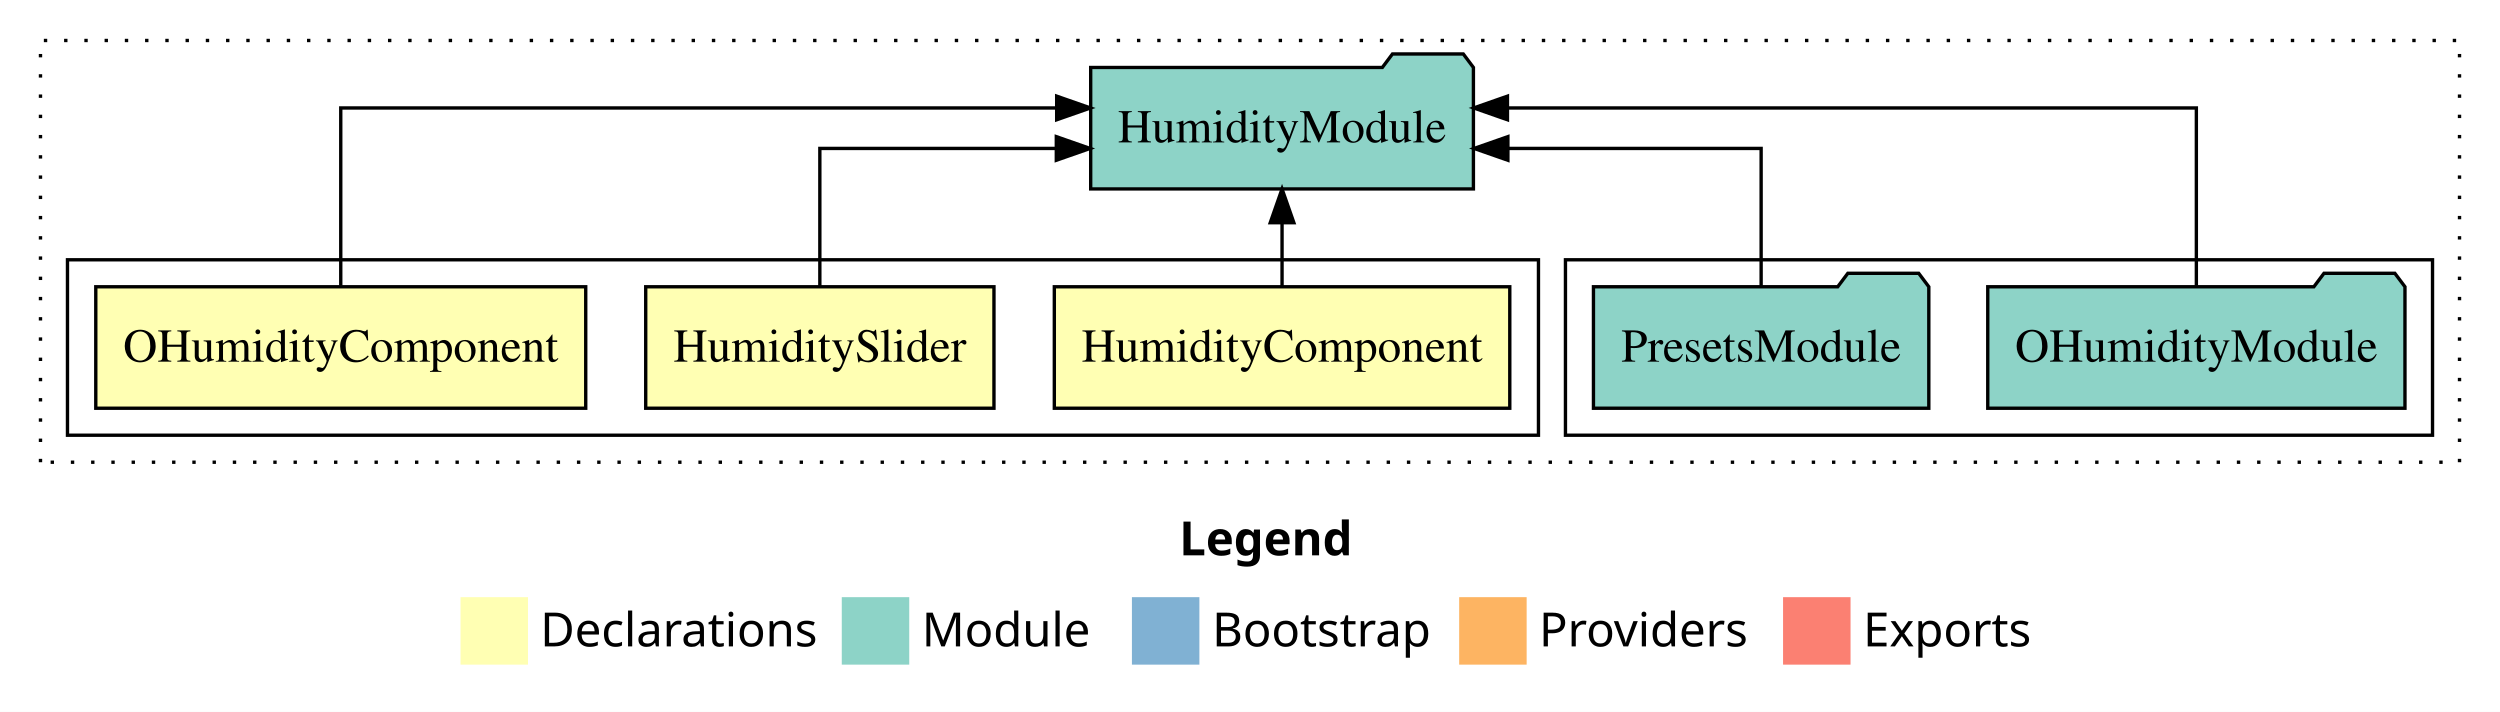
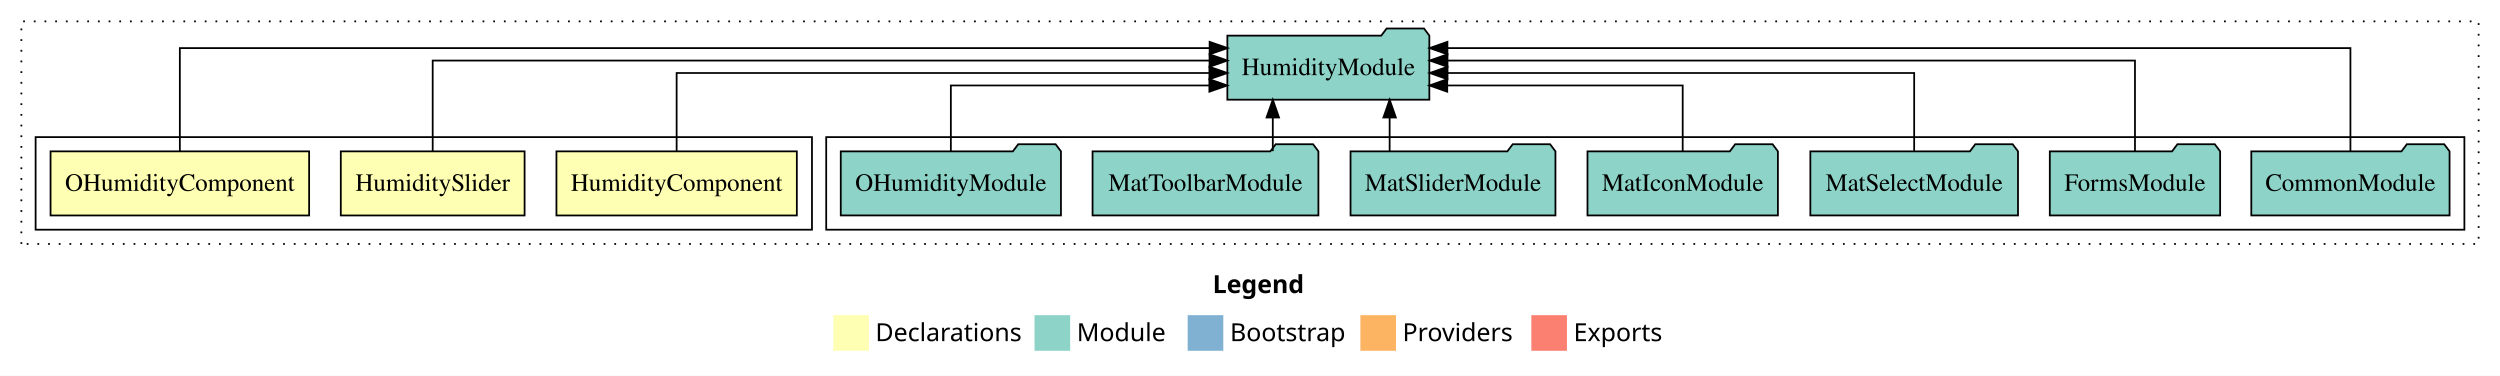
- <svg xmlns="http://www.w3.org/2000/svg" width="741pt" height="211pt" viewBox="0.00 0.00 741.00 211.00">
+ <svg xmlns="http://www.w3.org/2000/svg" width="1404pt" height="211pt" viewBox="0.00 0.00 1404.00 211.00">
  <g id="graph0" class="graph" transform="scale(1 1) rotate(0) translate(4 207)">
-     <polygon fill="white" stroke="transparent" points="-4,4 -4,-207 737,-207 737,4 -4,4" />
-     <text text-anchor="start" x="345.51" y="-42.4" font-family="sans-serif" font-weight="bold" font-size="14.00">Legend</text>
-     <polygon fill="#ffffb3" stroke="transparent" points="132.5,-10 132.5,-30 152.5,-30 152.5,-10 132.5,-10" />
-     <text text-anchor="start" x="156.13" y="-15.4" font-family="sans-serif" font-size="14.00">  Declarations</text>
-     <polygon fill="#8dd3c7" stroke="transparent" points="245.5,-10 245.5,-30 265.5,-30 265.5,-10 245.5,-10" />
-     <text text-anchor="start" x="269.23" y="-15.4" font-family="sans-serif" font-size="14.00">  Module</text>
-     <polygon fill="#80b1d3" stroke="transparent" points="331.5,-10 331.5,-30 351.5,-30 351.5,-10 331.5,-10" />
-     <text text-anchor="start" x="355.28" y="-15.4" font-family="sans-serif" font-size="14.00">  Bootstrap</text>
-     <polygon fill="#fdb462" stroke="transparent" points="428.5,-10 428.5,-30 448.5,-30 448.5,-10 428.5,-10" />
-     <text text-anchor="start" x="452.17" y="-15.4" font-family="sans-serif" font-size="14.00">  Providers</text>
-     <polygon fill="#fb8072" stroke="transparent" points="524.5,-10 524.5,-30 544.5,-30 544.5,-10 524.5,-10" />
-     <text text-anchor="start" x="548.23" y="-15.4" font-family="sans-serif" font-size="14.00">  Exports</text>
+     <polygon fill="white" stroke="transparent" points="-4,4 -4,-207 1400,-207 1400,4 -4,4" />
+     <text text-anchor="start" x="677.01" y="-42.4" font-family="sans-serif" font-weight="bold" font-size="14.00">Legend</text>
+     <polygon fill="#ffffb3" stroke="transparent" points="464,-10 464,-30 484,-30 484,-10 464,-10" />
+     <text text-anchor="start" x="487.63" y="-15.4" font-family="sans-serif" font-size="14.00">  Declarations</text>
+     <polygon fill="#8dd3c7" stroke="transparent" points="577,-10 577,-30 597,-30 597,-10 577,-10" />
+     <text text-anchor="start" x="600.73" y="-15.4" font-family="sans-serif" font-size="14.00">  Module</text>
+     <polygon fill="#80b1d3" stroke="transparent" points="663,-10 663,-30 683,-30 683,-10 663,-10" />
+     <text text-anchor="start" x="686.78" y="-15.4" font-family="sans-serif" font-size="14.00">  Bootstrap</text>
+     <polygon fill="#fdb462" stroke="transparent" points="760,-10 760,-30 780,-30 780,-10 760,-10" />
+     <text text-anchor="start" x="783.67" y="-15.4" font-family="sans-serif" font-size="14.00">  Providers</text>
+     <polygon fill="#fb8072" stroke="transparent" points="856,-10 856,-30 876,-30 876,-10 856,-10" />
+     <text text-anchor="start" x="879.73" y="-15.4" font-family="sans-serif" font-size="14.00">  Exports</text>
    <g id="clust1" class="cluster">
-       <polygon fill="none" stroke="black" stroke-dasharray="1,5" points="8,-70 8,-195 725,-195 725,-70 8,-70" />
+       <polygon fill="none" stroke="black" stroke-dasharray="1,5" points="8,-70 8,-195 1388,-195 1388,-70 8,-70" />
    </g>
    <g id="clust6" class="cluster">
-       <polygon fill="none" stroke="black" points="460,-78 460,-130 717,-130 717,-78 460,-78" />
+       <polygon fill="none" stroke="black" points="460,-78 460,-130 1380,-130 1380,-78 460,-78" />
    </g>
    <g id="clust2" class="cluster">
      <polygon fill="none" stroke="black" points="16,-78 16,-130 452,-130 452,-78 16,-78" />
    </g>
    <g id="node1" class="node">
      <polygon fill="#ffffb3" stroke="black" points="443.5,-122 308.5,-122 308.5,-86 443.5,-86 443.5,-122" />
      <text text-anchor="middle" x="376" y="-99.8" font-family="Times,serif" font-size="14.00">HumidityComponent</text>
    </g>
    <g id="node4" class="node">
-       <polygon fill="#8dd3c7" stroke="black" points="432.72,-187 429.72,-191 408.72,-191 405.72,-187 319.28,-187 319.28,-151 432.72,-151 432.72,-187" />
-       <text text-anchor="middle" x="376" y="-164.8" font-family="Times,serif" font-size="14.00">HumidityModule</text>
+       <polygon fill="#8dd3c7" stroke="black" points="798.72,-187 795.72,-191 774.72,-191 771.72,-187 685.28,-187 685.28,-151 798.72,-151 798.72,-187" />
+       <text text-anchor="middle" x="742" y="-164.8" font-family="Times,serif" font-size="14.00">HumidityModule</text>
    </g>
    <g id="edge1" class="edge">
-       <path fill="none" stroke="black" d="M376,-122.11C376,-122.11 376,-140.99 376,-140.99" />
-       <polygon fill="black" stroke="black" points="372.5,-140.99 376,-150.99 379.5,-140.99 372.5,-140.99" />
+       <path fill="none" stroke="black" d="M376,-122.27C376,-140.56 376,-166 376,-166 376,-166 675.21,-166 675.21,-166" />
+       <polygon fill="black" stroke="black" points="675.21,-169.5 685.21,-166 675.21,-162.5 675.21,-169.5" />
    </g>
    <g id="node2" class="node">
      <polygon fill="#ffffb3" stroke="black" points="290.61,-122 187.39,-122 187.39,-86 290.61,-86 290.61,-122" />
      <text text-anchor="middle" x="239" y="-99.8" font-family="Times,serif" font-size="14.00">HumiditySlider</text>
    </g>
    <g id="edge2" class="edge">
-       <path fill="none" stroke="black" d="M239,-122.02C239,-139.37 239,-163 239,-163 239,-163 309.09,-163 309.09,-163" />
-       <polygon fill="black" stroke="black" points="309.09,-166.5 319.09,-163 309.09,-159.5 309.09,-166.5" />
+       <path fill="none" stroke="black" d="M239,-122.13C239,-142.57 239,-173 239,-173 239,-173 675.28,-173 675.28,-173" />
+       <polygon fill="black" stroke="black" points="675.28,-176.5 685.28,-173 675.28,-169.5 675.28,-176.5" />
    </g>
    <g id="node3" class="node">
      <polygon fill="#ffffb3" stroke="black" points="169.61,-122 24.39,-122 24.39,-86 169.61,-86 169.61,-122" />
      <text text-anchor="middle" x="97" y="-99.8" font-family="Times,serif" font-size="14.00">OHumidityComponent</text>
    </g>
    <g id="edge3" class="edge">
-       <path fill="none" stroke="black" d="M97,-122.28C97,-143.32 97,-175 97,-175 97,-175 309.2,-175 309.2,-175" />
-       <polygon fill="black" stroke="black" points="309.2,-178.5 319.2,-175 309.2,-171.5 309.2,-178.5" />
+       <path fill="none" stroke="black" d="M97,-122.01C97,-144.49 97,-180 97,-180 97,-180 675.33,-180 675.33,-180" />
+       <polygon fill="black" stroke="black" points="675.33,-183.5 685.33,-180 675.33,-176.5 675.33,-183.5" />
    </g>
    <g id="node5" class="node">
-       <polygon fill="#8dd3c7" stroke="black" points="708.83,-122 705.83,-126 684.83,-126 681.83,-122 585.17,-122 585.17,-86 708.83,-86 708.83,-122" />
-       <text text-anchor="middle" x="647" y="-99.8" font-family="Times,serif" font-size="14.00">OHumidityModule</text>
+       <polygon fill="#8dd3c7" stroke="black" points="1371.67,-122 1368.67,-126 1347.67,-126 1344.67,-122 1260.33,-122 1260.33,-86 1371.67,-86 1371.67,-122" />
+       <text text-anchor="middle" x="1316" y="-99.8" font-family="Times,serif" font-size="14.00">CommonModule</text>
    </g>
    <g id="edge4" class="edge">
-       <path fill="none" stroke="black" d="M647,-122.28C647,-143.32 647,-175 647,-175 647,-175 442.81,-175 442.81,-175" />
-       <polygon fill="black" stroke="black" points="442.81,-171.5 432.81,-175 442.81,-178.5 442.81,-171.5" />
+       <path fill="none" stroke="black" d="M1316,-122.01C1316,-144.49 1316,-180 1316,-180 1316,-180 808.87,-180 808.87,-180" />
+       <polygon fill="black" stroke="black" points="808.87,-176.5 798.87,-180 808.87,-183.5 808.87,-176.5" />
    </g>
    <g id="node6" class="node">
-       <polygon fill="#8dd3c7" stroke="black" points="567.7,-122 564.7,-126 543.7,-126 540.7,-122 468.3,-122 468.3,-86 567.7,-86 567.7,-122" />
-       <text text-anchor="middle" x="518" y="-99.8" font-family="Times,serif" font-size="14.00">PresetsModule</text>
+       <polygon fill="#8dd3c7" stroke="black" points="1242.83,-122 1239.83,-126 1218.83,-126 1215.83,-122 1147.17,-122 1147.17,-86 1242.83,-86 1242.83,-122" />
+       <text text-anchor="middle" x="1195" y="-99.8" font-family="Times,serif" font-size="14.00">FormsModule</text>
    </g>
    <g id="edge5" class="edge">
-       <path fill="none" stroke="black" d="M518,-122.02C518,-139.37 518,-163 518,-163 518,-163 442.94,-163 442.94,-163" />
-       <polygon fill="black" stroke="black" points="442.94,-159.5 432.94,-163 442.94,-166.5 442.94,-159.5" />
+       <path fill="none" stroke="black" d="M1195,-122.13C1195,-142.57 1195,-173 1195,-173 1195,-173 808.91,-173 808.91,-173" />
+       <polygon fill="black" stroke="black" points="808.91,-169.5 798.91,-173 808.91,-176.5 808.91,-169.5" />
+     </g>
+     <g id="node7" class="node">
+       <polygon fill="#8dd3c7" stroke="black" points="1129.31,-122 1126.31,-126 1105.31,-126 1102.31,-122 1012.69,-122 1012.69,-86 1129.31,-86 1129.31,-122" />
+       <text text-anchor="middle" x="1071" y="-99.8" font-family="Times,serif" font-size="14.00">MatSelectModule</text>
+     </g>
+     <g id="edge6" class="edge">
+       <path fill="none" stroke="black" d="M1071,-122.27C1071,-140.56 1071,-166 1071,-166 1071,-166 808.93,-166 808.93,-166" />
+       <polygon fill="black" stroke="black" points="808.93,-162.5 798.93,-166 808.93,-169.5 808.93,-162.5" />
+     </g>
+     <g id="node8" class="node">
+       <polygon fill="#8dd3c7" stroke="black" points="994.47,-122 991.47,-126 970.47,-126 967.47,-122 887.53,-122 887.53,-86 994.47,-86 994.47,-122" />
+       <text text-anchor="middle" x="941" y="-99.8" font-family="Times,serif" font-size="14.00">MatIconModule</text>
+     </g>
+     <g id="edge7" class="edge">
+       <path fill="none" stroke="black" d="M941,-122.01C941,-138.05 941,-159 941,-159 941,-159 808.76,-159 808.76,-159" />
+       <polygon fill="black" stroke="black" points="808.76,-155.5 798.76,-159 808.76,-162.5 808.76,-155.5" />
+     </g>
+     <g id="node9" class="node">
+       <polygon fill="#8dd3c7" stroke="black" points="869.54,-122 866.54,-126 845.54,-126 842.54,-122 754.46,-122 754.46,-86 869.54,-86 869.54,-122" />
+       <text text-anchor="middle" x="812" y="-99.8" font-family="Times,serif" font-size="14.00">MatSliderModule</text>
+     </g>
+     <g id="edge8" class="edge">
+       <path fill="none" stroke="black" d="M776.42,-122.11C776.42,-122.11 776.42,-140.99 776.42,-140.99" />
+       <polygon fill="black" stroke="black" points="772.92,-140.99 776.42,-150.99 779.92,-140.99 772.92,-140.99" />
+     </g>
+     <g id="node10" class="node">
+       <polygon fill="#8dd3c7" stroke="black" points="736.42,-122 733.42,-126 712.42,-126 709.42,-122 609.58,-122 609.58,-86 736.42,-86 736.42,-122" />
+       <text text-anchor="middle" x="673" y="-99.8" font-family="Times,serif" font-size="14.00">MatToolbarModule</text>
+     </g>
+     <g id="edge9" class="edge">
+       <path fill="none" stroke="black" d="M710.8,-122.11C710.8,-122.11 710.8,-140.99 710.8,-140.99" />
+       <polygon fill="black" stroke="black" points="707.3,-140.99 710.8,-150.99 714.3,-140.99 707.3,-140.99" />
+     </g>
+     <g id="node11" class="node">
+       <polygon fill="#8dd3c7" stroke="black" points="591.83,-122 588.83,-126 567.83,-126 564.83,-122 468.17,-122 468.17,-86 591.83,-86 591.83,-122" />
+       <text text-anchor="middle" x="530" y="-99.8" font-family="Times,serif" font-size="14.00">OHumidityModule</text>
+     </g>
+     <g id="edge10" class="edge">
+       <path fill="none" stroke="black" d="M530,-122.01C530,-138.05 530,-159 530,-159 530,-159 675.19,-159 675.19,-159" />
+       <polygon fill="black" stroke="black" points="675.19,-162.5 685.19,-159 675.19,-155.5 675.19,-162.5" />
    </g>
  </g>
</svg>
